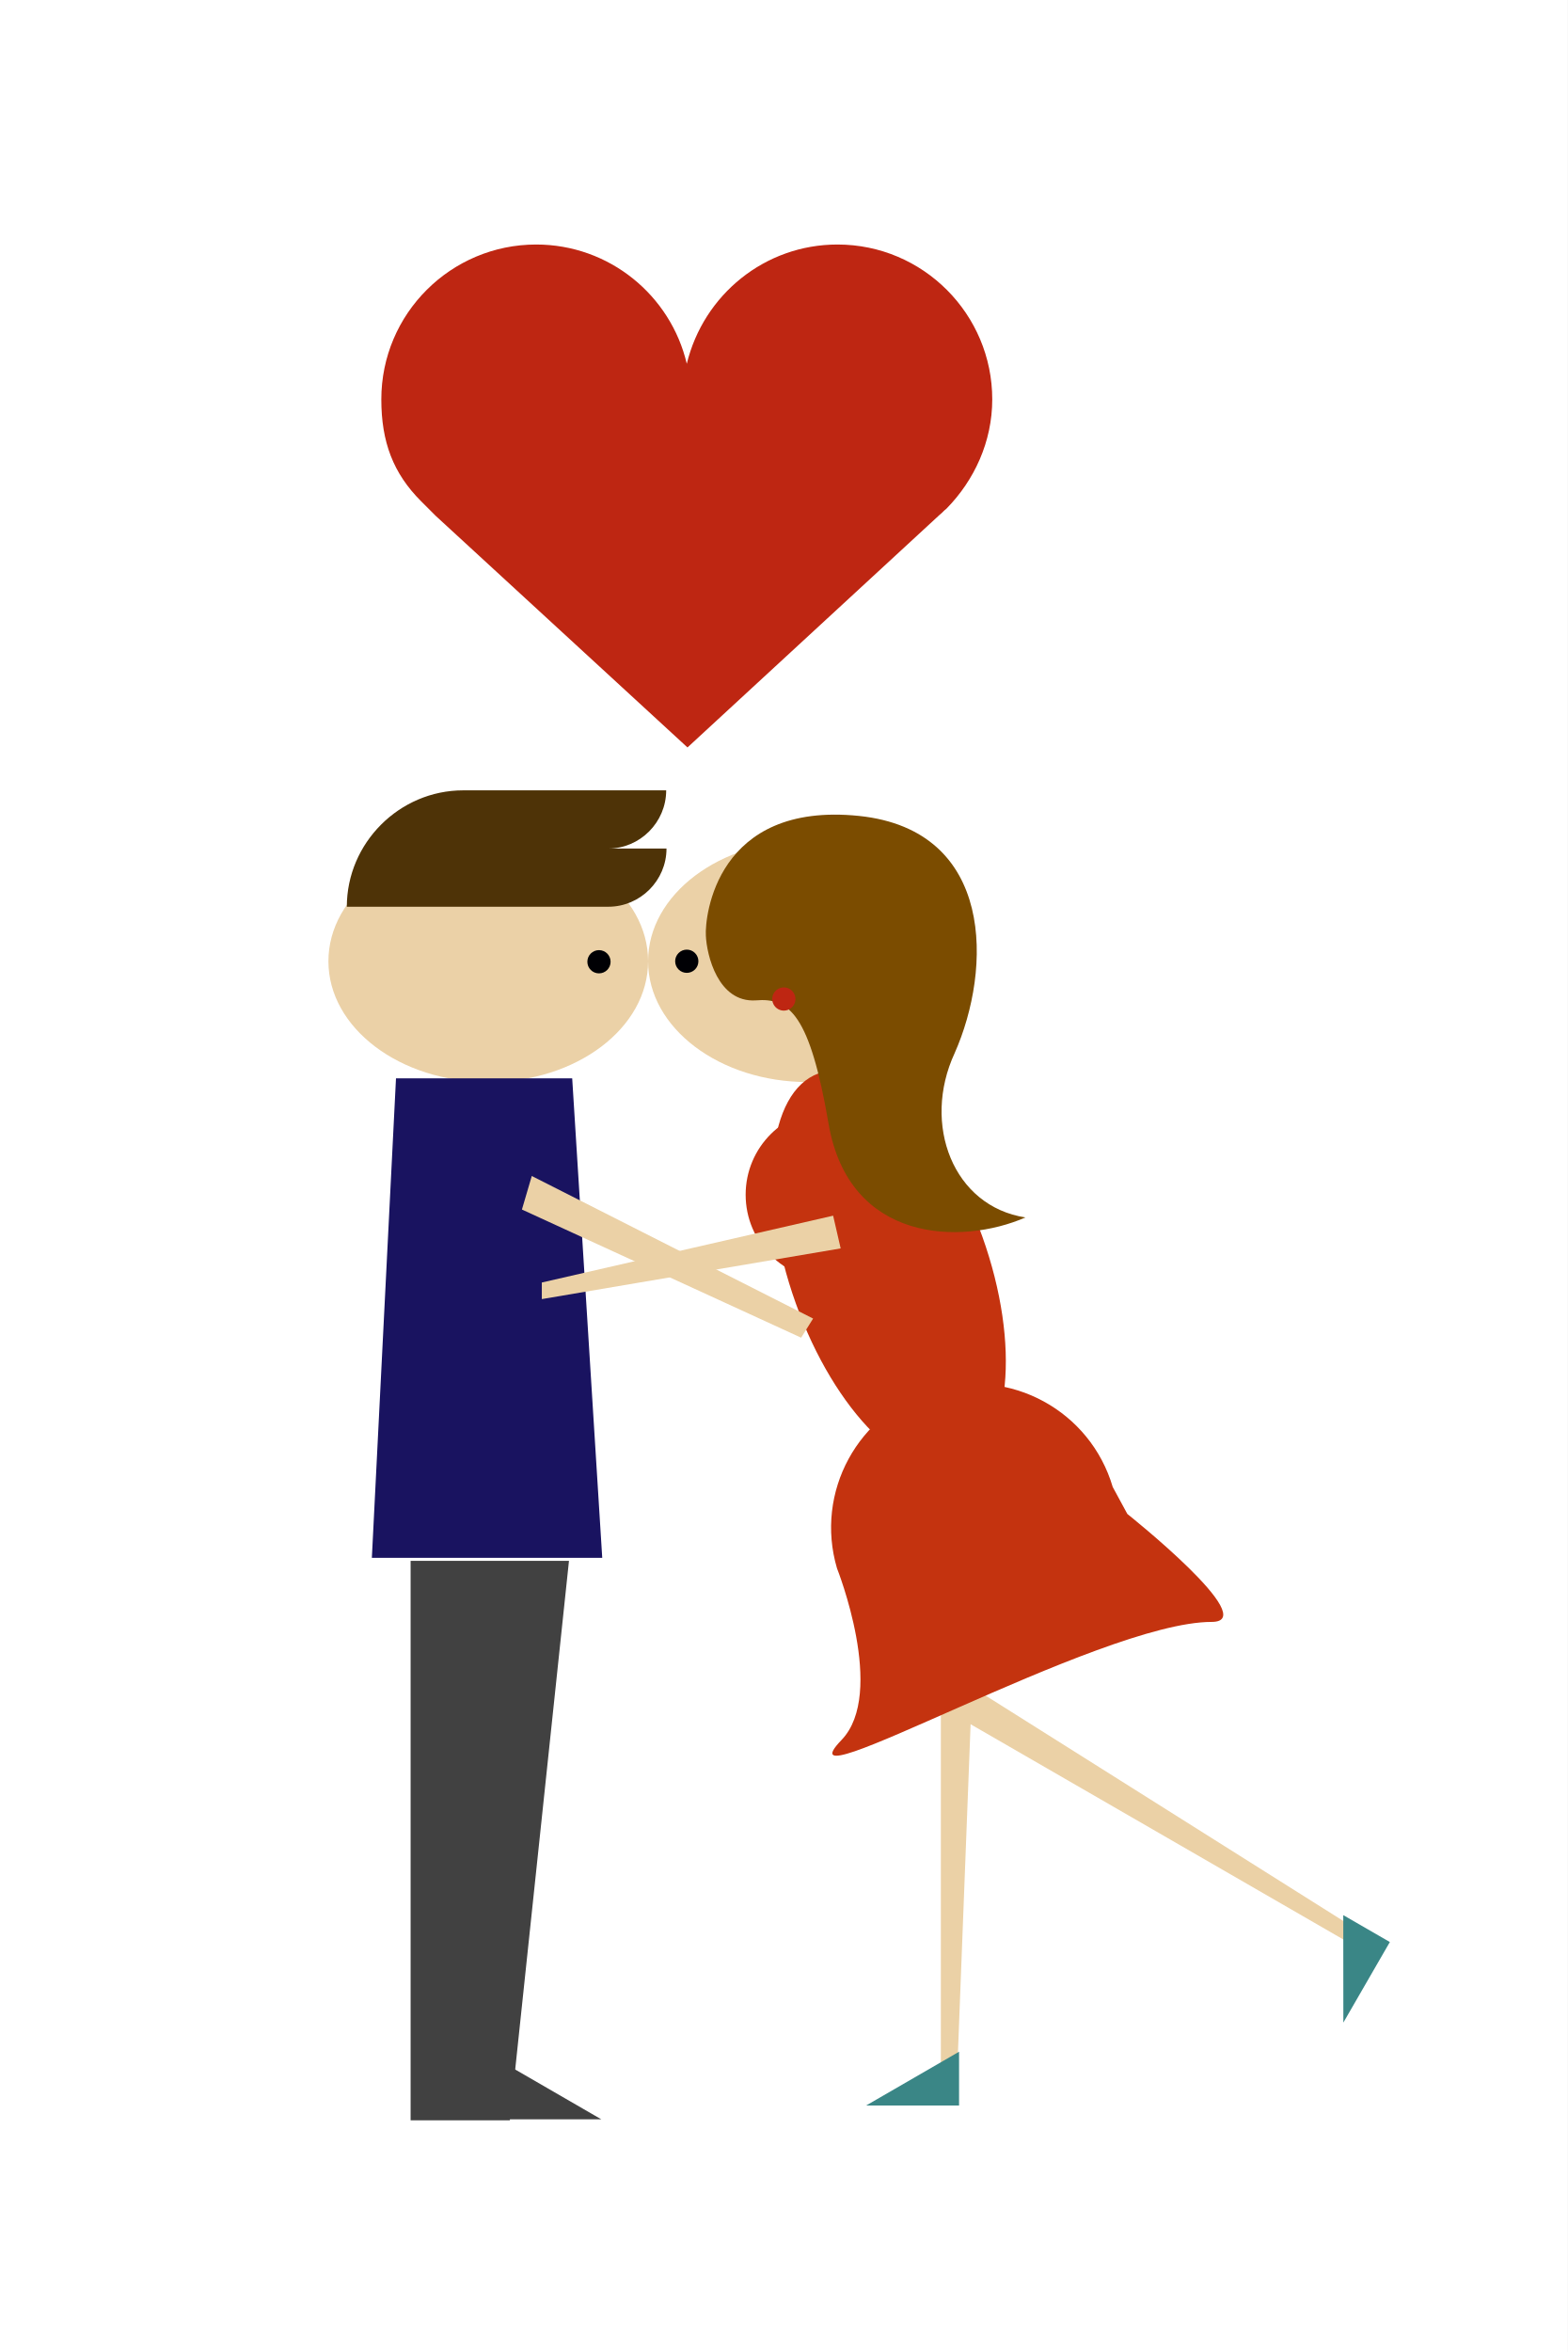
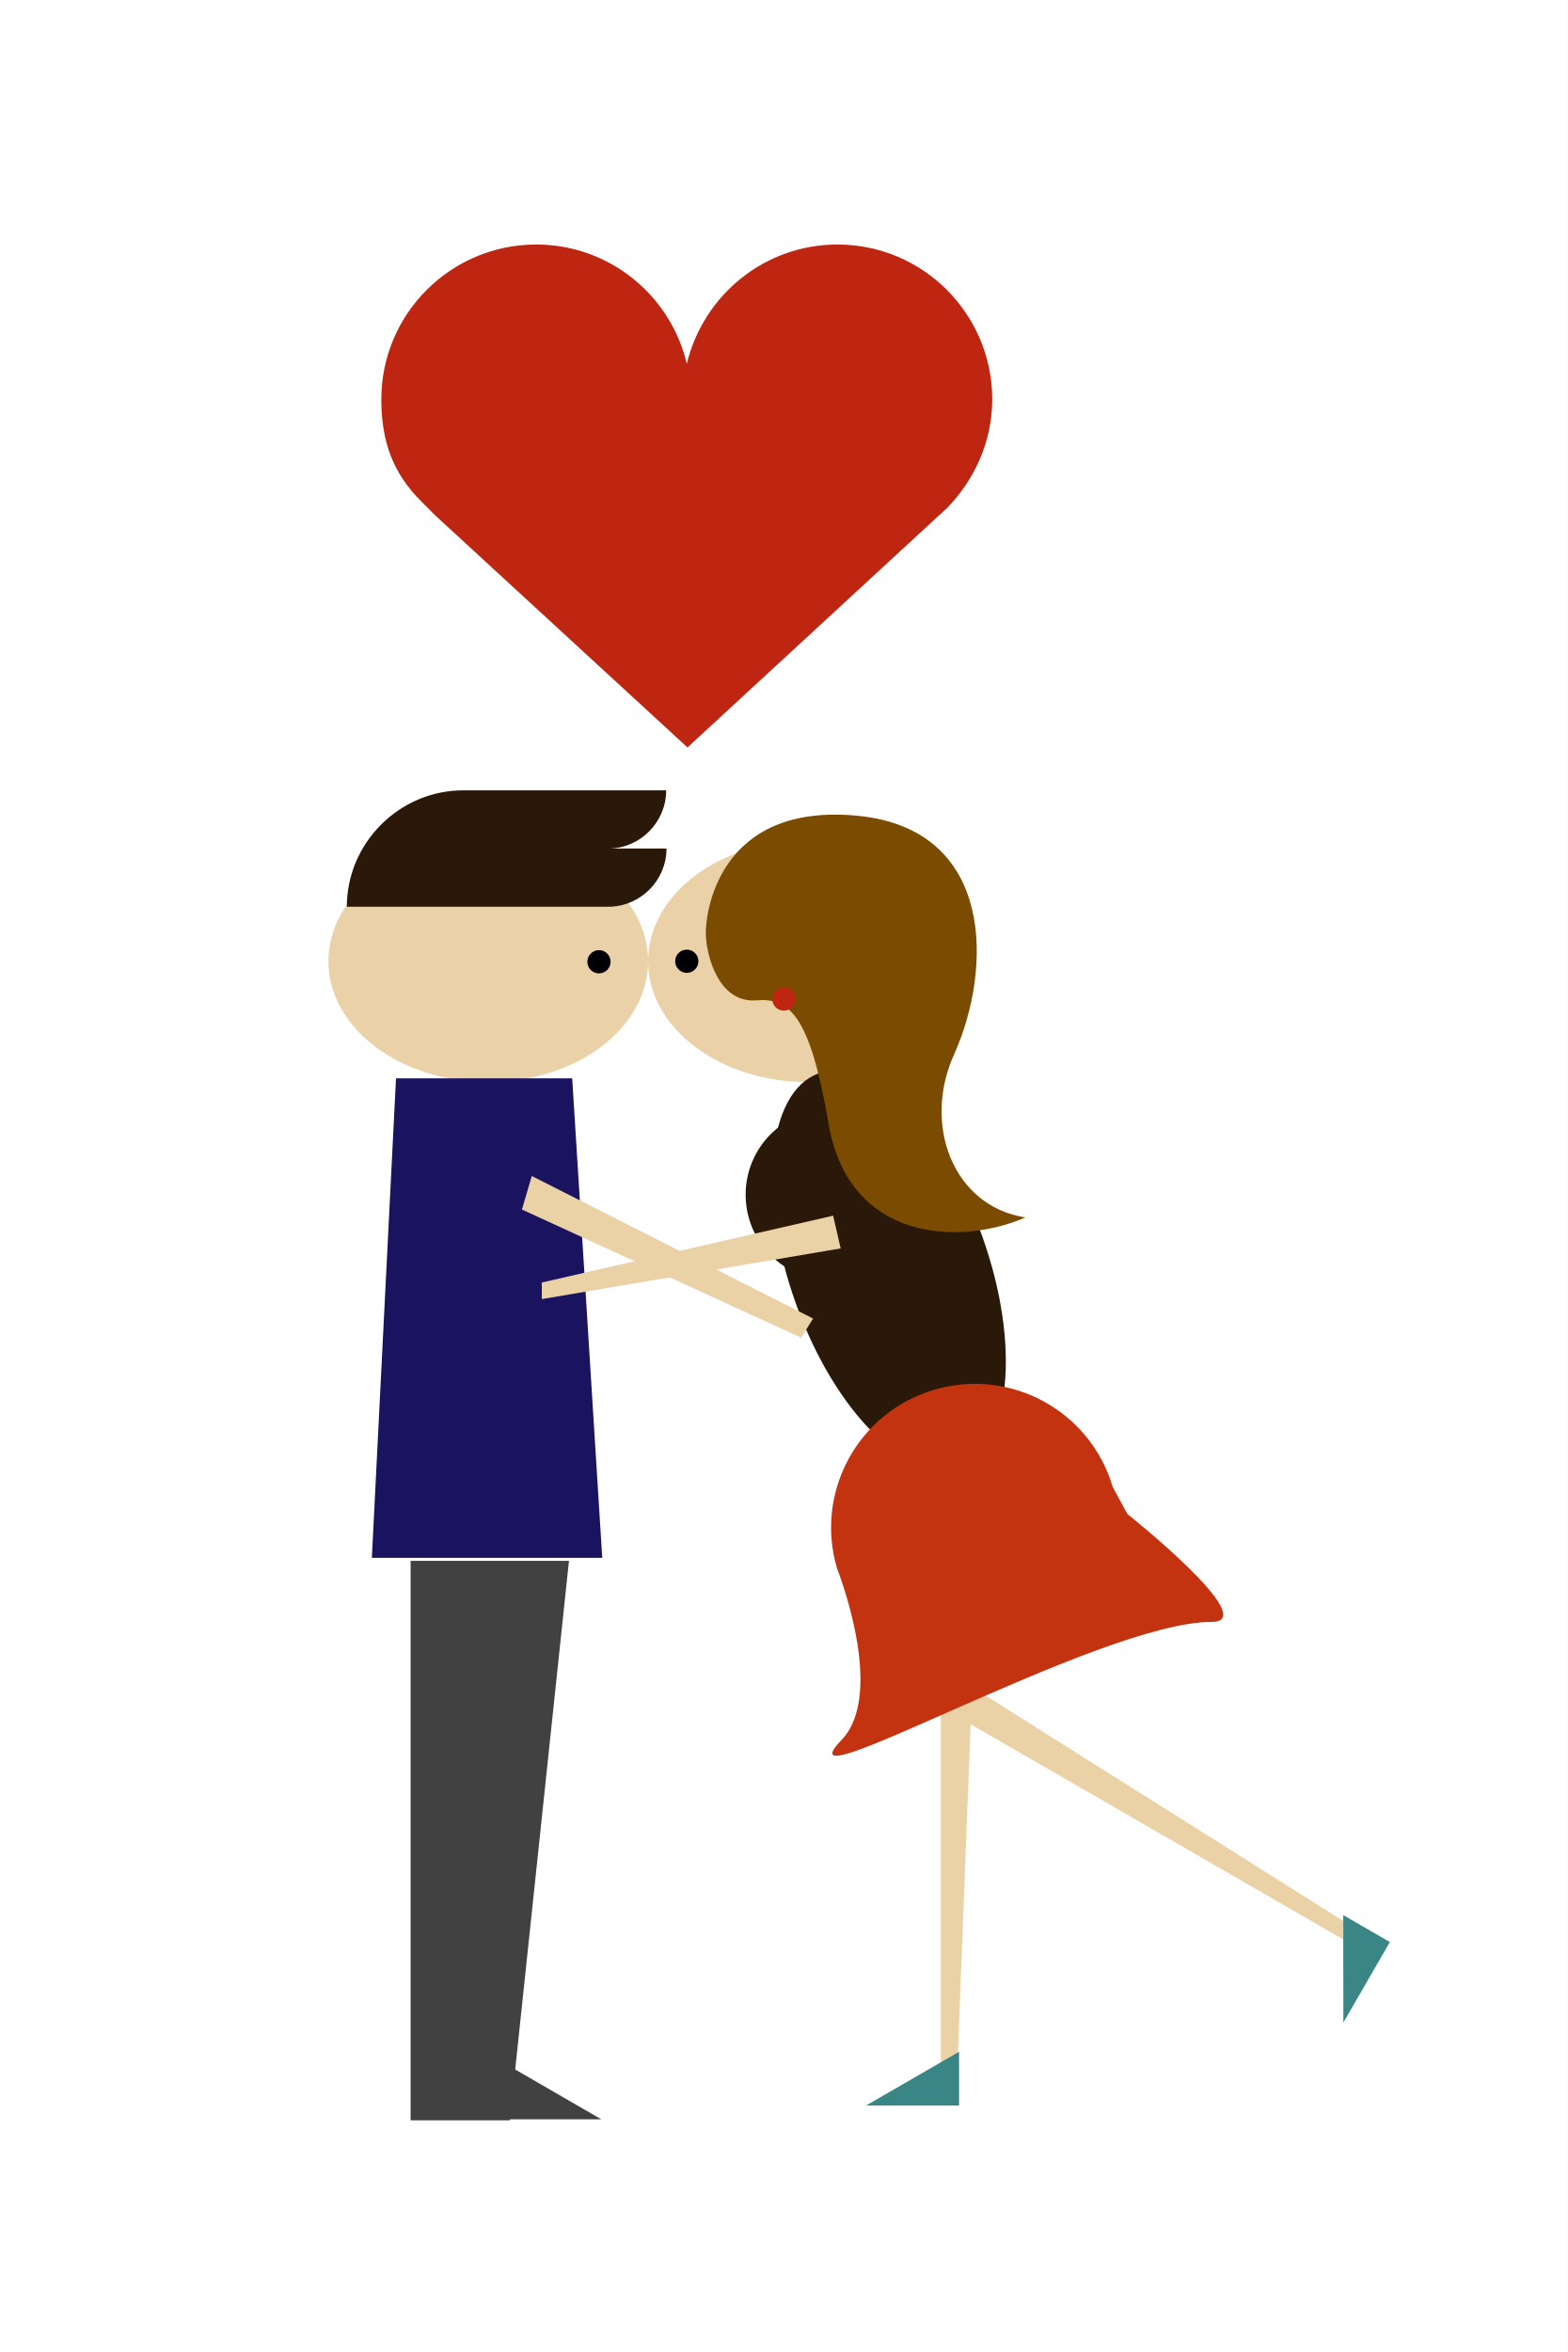
<svg xmlns="http://www.w3.org/2000/svg" version="1.1" width="1365.33" height="2048.00" viewBox="0 0 1365.333 2048.0">
  <rect x="0" y="0" width="1365.33" height="2048.00" fill="#ffffff" />
  <g id="document" transform="matrix(1,0,0,1,682.6667,1024.0)">
    <path d="M181.509,-676.249 C181.509,-750.351 121.377,-811.09 46.668,-811.09 C-16.501,-811.09 -69.951,-767.358 -84.529,-707.226 C-98.499,-766.75 -151.949,-811.09 -215.725,-811.09 C-289.827,-811.09 -350.566,-750.958 -350.566,-676.249 C-350.566,-639.198 -340.241,-611.865 -315.945,-587.57 C-313.515,-585.14 -306.834,-578.459 -303.19,-574.815 L-83.921,-373.161 L135.347,-575.422 C138.384,-577.851 138.991,-579.066 141.421,-580.888 L142.028,-581.496 C165.716,-605.791 181.509,-639.198 181.509,-676.249 Z " fill="#be2612" fill-opacity="1.00" />
    <path d="M20.971,-292.201 C-55.909,-292.201 -118.233,-245.099 -118.233,-186.996 C-118.233,-128.893 -55.909,-81.791 20.971,-81.791 C97.852,-81.79 160.176,-128.893 160.176,-186.996 C160.176,-245.099 97.852,-292.201 20.971,-292.201 Z " fill="#ebd1a7" fill-opacity="1.00" />
    <path d="M-257.438,-292.201 C-334.318,-292.201 -396.643,-245.099 -396.643,-186.996 C-396.643,-128.893 -334.318,-81.791 -257.438,-81.791 C-180.557,-81.791 -118.233,-128.893 -118.233,-186.996 C-118.233,-245.099 -180.557,-292.201 -257.438,-292.201 Z " fill="#ebd1a7" fill-opacity="1.00" />
-     <path d="M172.846,52.675 C139.024,-41.842 75.238,-105.448 30.376,-89.395 C-14.487,-73.341 -23.438,16.293 10.384,110.81 C44.205,205.326 107.991,268.933 152.854,252.879 C197.717,236.826 206.667,147.191 172.846,52.675 Z " fill="#c4330f" fill-opacity="1.00" />
-     <path d="M115.88,90.863 L115.88,16.292 C115.88,-24.919 82.519,-58.28 41.309,-58.28 C0.098,-58.28 -33.263,-24.919 -33.263,16.292 C-33.263,57.502 0.098,90.863 41.309,90.863 L115.88,90.863 Z " fill="#c4330f" fill-opacity="1.00" />
+     <path d="M172.846,52.675 C139.024,-41.842 75.238,-105.448 30.376,-89.395 C-14.487,-73.341 -23.438,16.293 10.384,110.81 C44.205,205.326 107.991,268.933 152.854,252.879 C197.717,236.826 206.667,147.191 172.846,52.675 Z " fill="#2a1809" fill-opacity="1.00" />
+     <path d="M115.88,90.863 L115.88,16.292 C115.88,-24.919 82.519,-58.28 41.309,-58.28 C0.098,-58.28 -33.263,-24.919 -33.263,16.292 C-33.263,57.502 0.098,90.863 41.309,90.863 L115.88,90.863 Z " fill="#2a1809" fill-opacity="1.00" />
    <path d="M-67.916,-209.401 C-67.204,-192.49 -57.41,-150.878 -24.474,-152.918 C4.884,-155.478 22.68,-140.473 38.97,-45.426 C56.809,58.249 154.405,60.477 210.436,36.089 C147.526,26.473 120.002,-44.872 148.742,-106.956 C181.29,-180.179 183.978,-301.093 65.575,-313.525 C-59.101,-326.381 -68.87,-225.494 -67.916,-209.401 Z " fill="#7b4c00" fill-opacity="1.00" />
-     <path d="M-152.866,-285.137 C-125.304,-285.137 -102.474,-307.967 -102.474,-335.808 L-279.264,-335.808 C-334.946,-335.808 -380.605,-289.87 -380.605,-234.467 L-152.866,-234.467 C-125.025,-234.467 -102.196,-257.296 -102.196,-285.137 L-152.866,-285.137 Z " fill="#4e3307" fill-opacity="1.00" />
+     <path d="M-152.866,-285.137 C-125.304,-285.137 -102.474,-307.967 -102.474,-335.808 L-279.264,-335.808 C-334.946,-335.808 -380.605,-289.87 -380.605,-234.467 L-152.866,-234.467 C-125.025,-234.467 -102.196,-257.296 -102.196,-285.137 L-152.866,-285.137 Z " fill="#2a1809" fill-opacity="1.00" />
    <path d="M-184.327,-85.011 L-337.785,-85.011 L-358.806,332.47 L-158.167,332.47 L-184.327,-85.011 Z " fill="#191360" fill-opacity="1.00" />
    <path d="M-171.12,-186.558 C-171.12,-180.97 -166.591,-176.44 -161.003,-176.44 C-155.415,-176.44 -150.885,-180.97 -150.885,-186.558 C-150.885,-192.146 -155.415,-196.676 -161.003,-196.676 C-166.591,-196.676 -171.12,-192.146 -171.12,-186.558 Z " fill="#000004" fill-opacity="1.00" />
    <path d="M-77.374,-194.15 C-81.326,-198.102 -87.732,-198.102 -91.683,-194.15 C-95.635,-190.199 -95.635,-183.793 -91.683,-179.842 C-87.732,-175.89 -81.326,-175.89 -77.374,-179.842 C-73.423,-183.793 -73.423,-190.199 -77.374,-194.15 Z " fill="#000004" fill-opacity="1.00" />
    <path d="M-325.053,822.275 L-238.645,822.275 L-187.128,335.085 L-325.053,335.085 L-325.053,822.275 Z " fill="#414141" fill-opacity="1.00" />
    <path d="M-8.762,-149.045 C-5.968,-144.206 0.22,-142.548 5.059,-145.342 C9.898,-148.136 11.556,-154.324 8.762,-159.163 C5.968,-164.002 -0.22,-165.66 -5.059,-162.866 C-9.898,-160.072 -11.556,-153.884 -8.762,-149.045 Z " fill="#be2612" fill-opacity="1.00" />
    <path d="M165.99,390.878 L136.745,390.878 L136.745,809.383 L149.85,809.383 L165.99,390.878 Z " fill="#ebd1a6" fill-opacity="1.00" />
    <path d="M49.491,63.05 L42.929,34.551 L-210.783,92.743 L-210.783,107.188 L49.491,63.05 Z " fill="#ebd1a6" fill-opacity="1.00" />
    <path d="M-219.526,-2.20268e-13 L-228.112,29.196 L15.069,140.792 L25.486,124.131 L-219.526,-2.20268e-13 Z " fill="#ebd1a6" fill-opacity="1.00" />
    <path d="M151.367,437.097 L136.745,462.424 L499.181,671.677 L505.734,660.327 L151.367,437.097 Z " fill="#ebd1a6" fill-opacity="1.00" />
    <path d="M299.153,294.255 L286.43,270.783 C266.861,204.429 197.304,166.555 130.95,186.124 C64.596,205.693 26.723,275.249 46.291,341.603 C46.291,341.603 89.52,450.316 50.239,491.087 C-8.817,552.384 274.329,388.275 372.614,388.275 C417.263,388.275 299.153,294.255 299.153,294.255 Z " fill="#c4330f" fill-opacity="1.00" />
    <path d="M487.222,643.602 L487.292,737.16 L527.786,667.022 L487.222,643.602 Z " fill="#3a8686" fill-opacity="1.00" />
    <path d="M152.61,762.544 L71.621,809.383 L152.61,809.383 L152.61,762.544 Z " fill="#3a8686" fill-opacity="1.00" />
    <path d="M-296.939,741.606 L-159.014,821.374 L-296.939,821.374 L-296.939,741.606 Z " fill="#414141" fill-opacity="1.00" />
  </g>
</svg>
